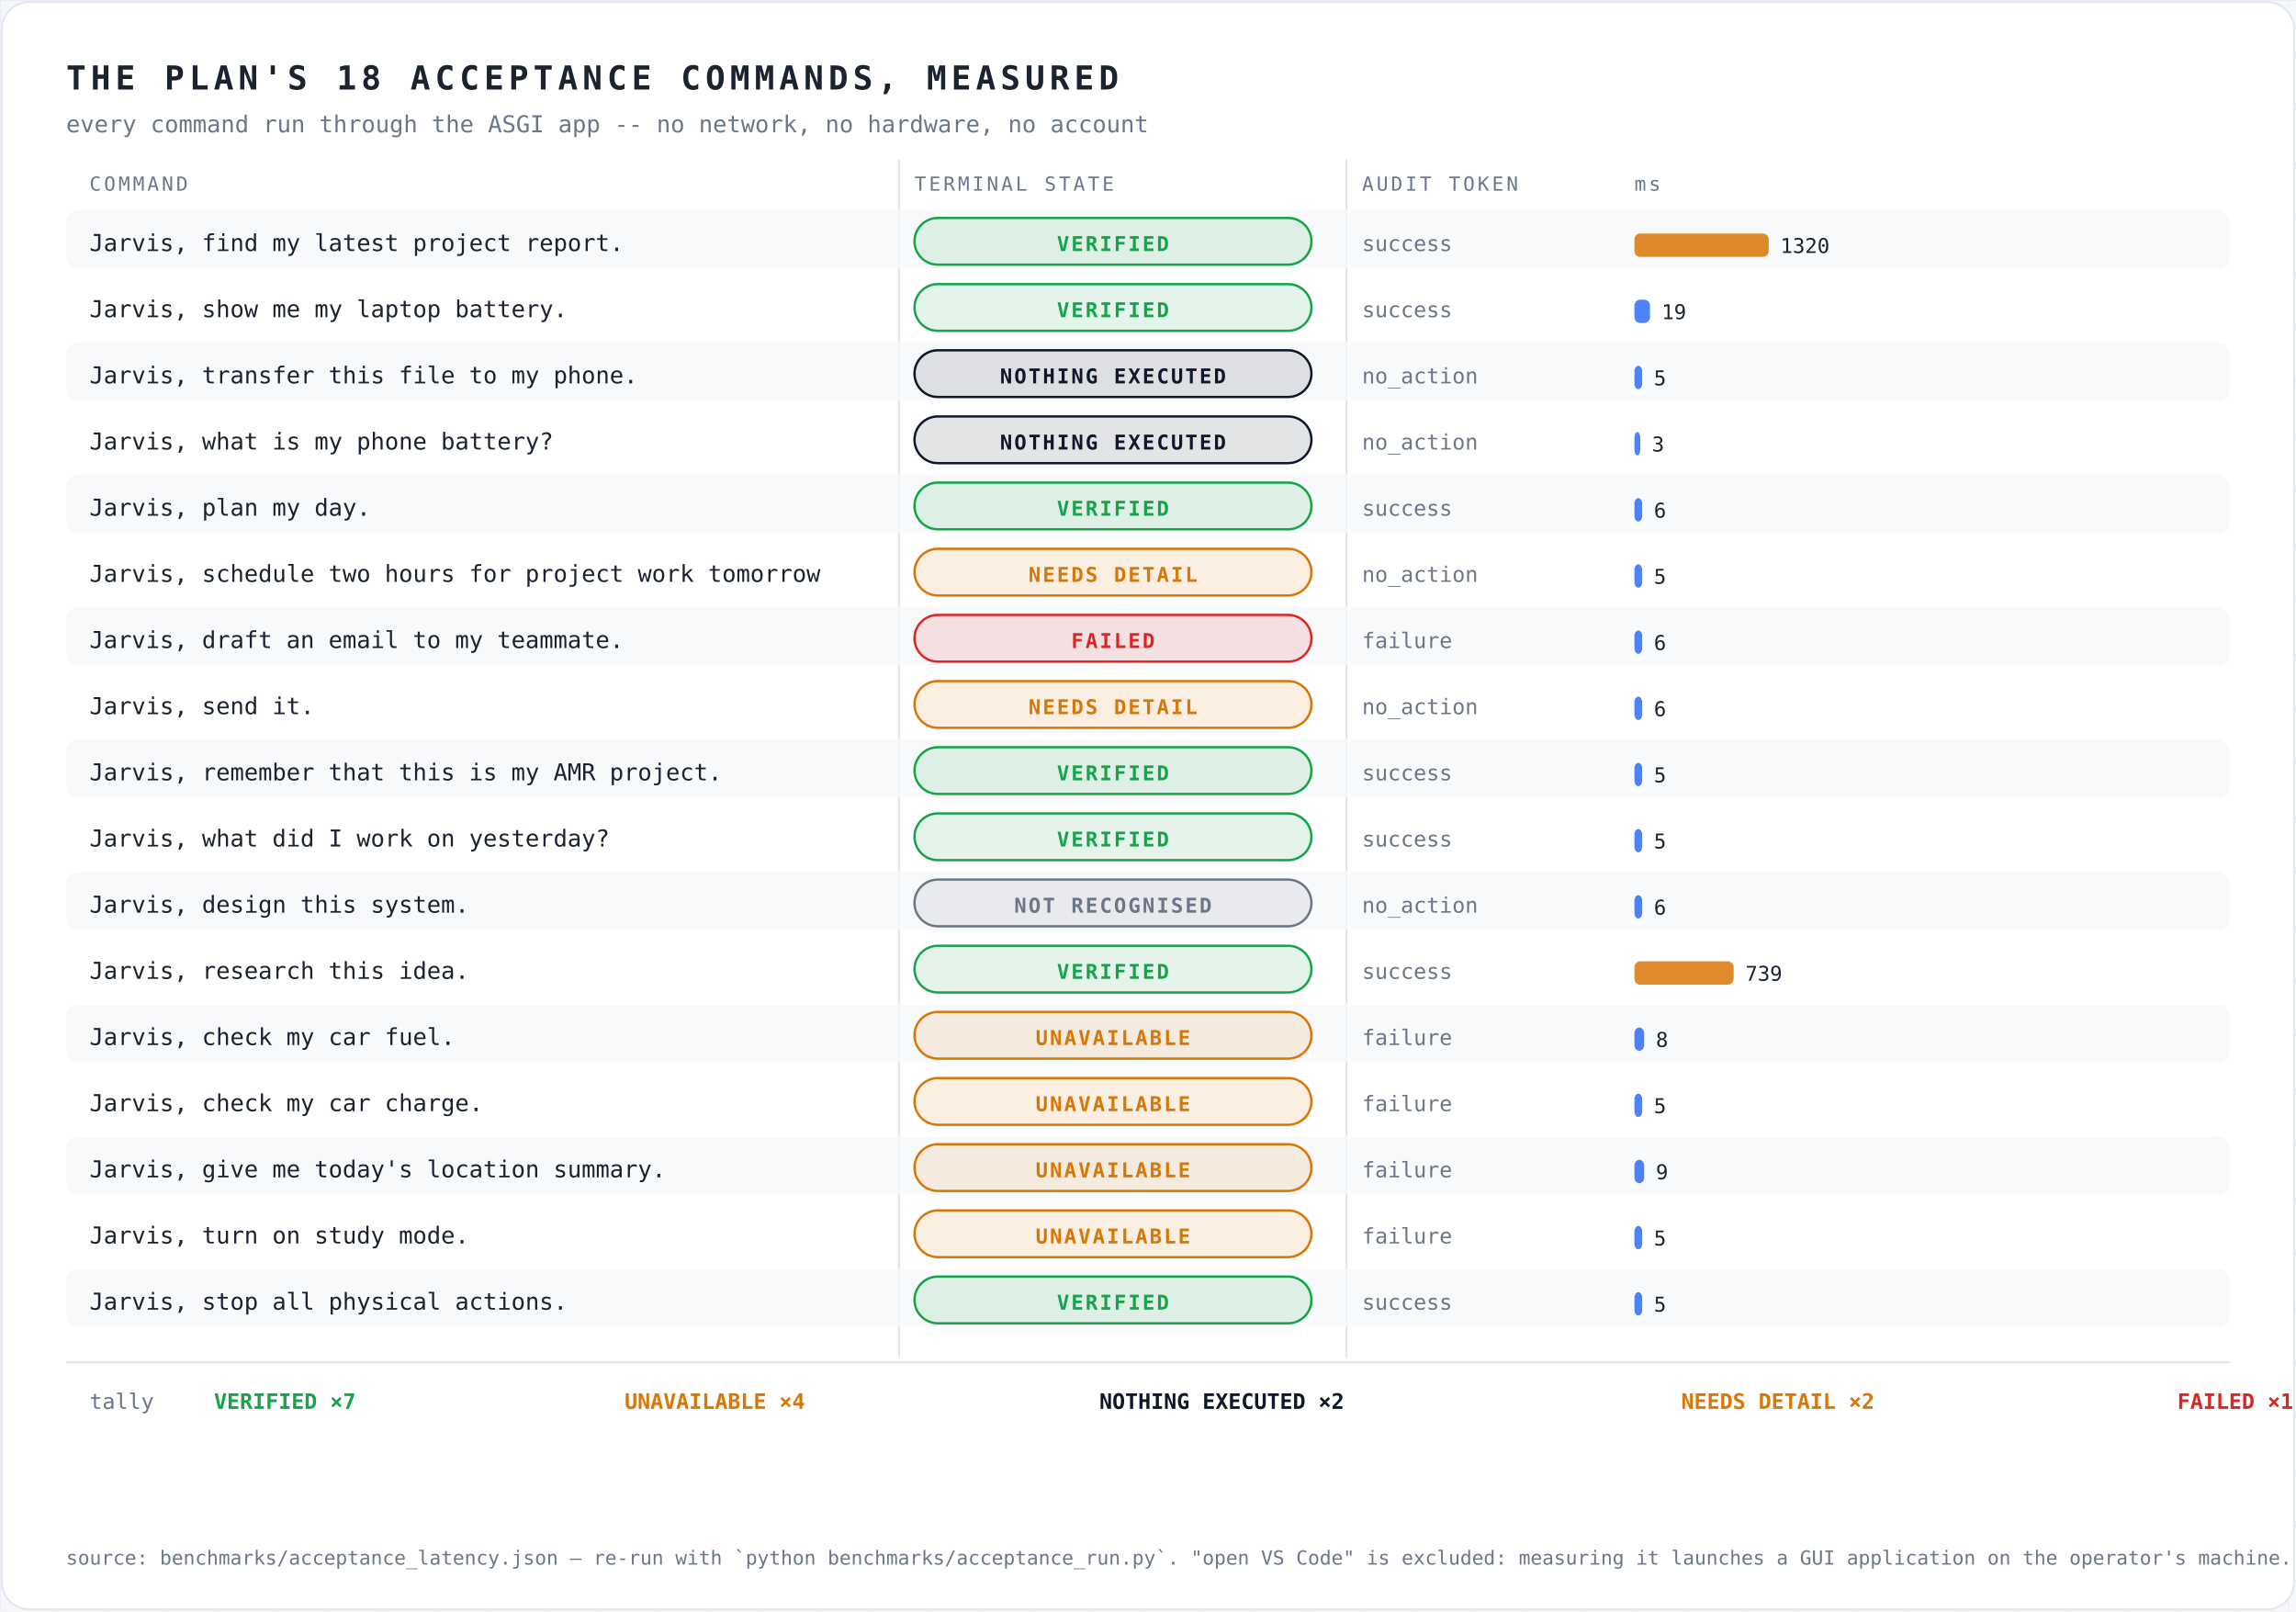
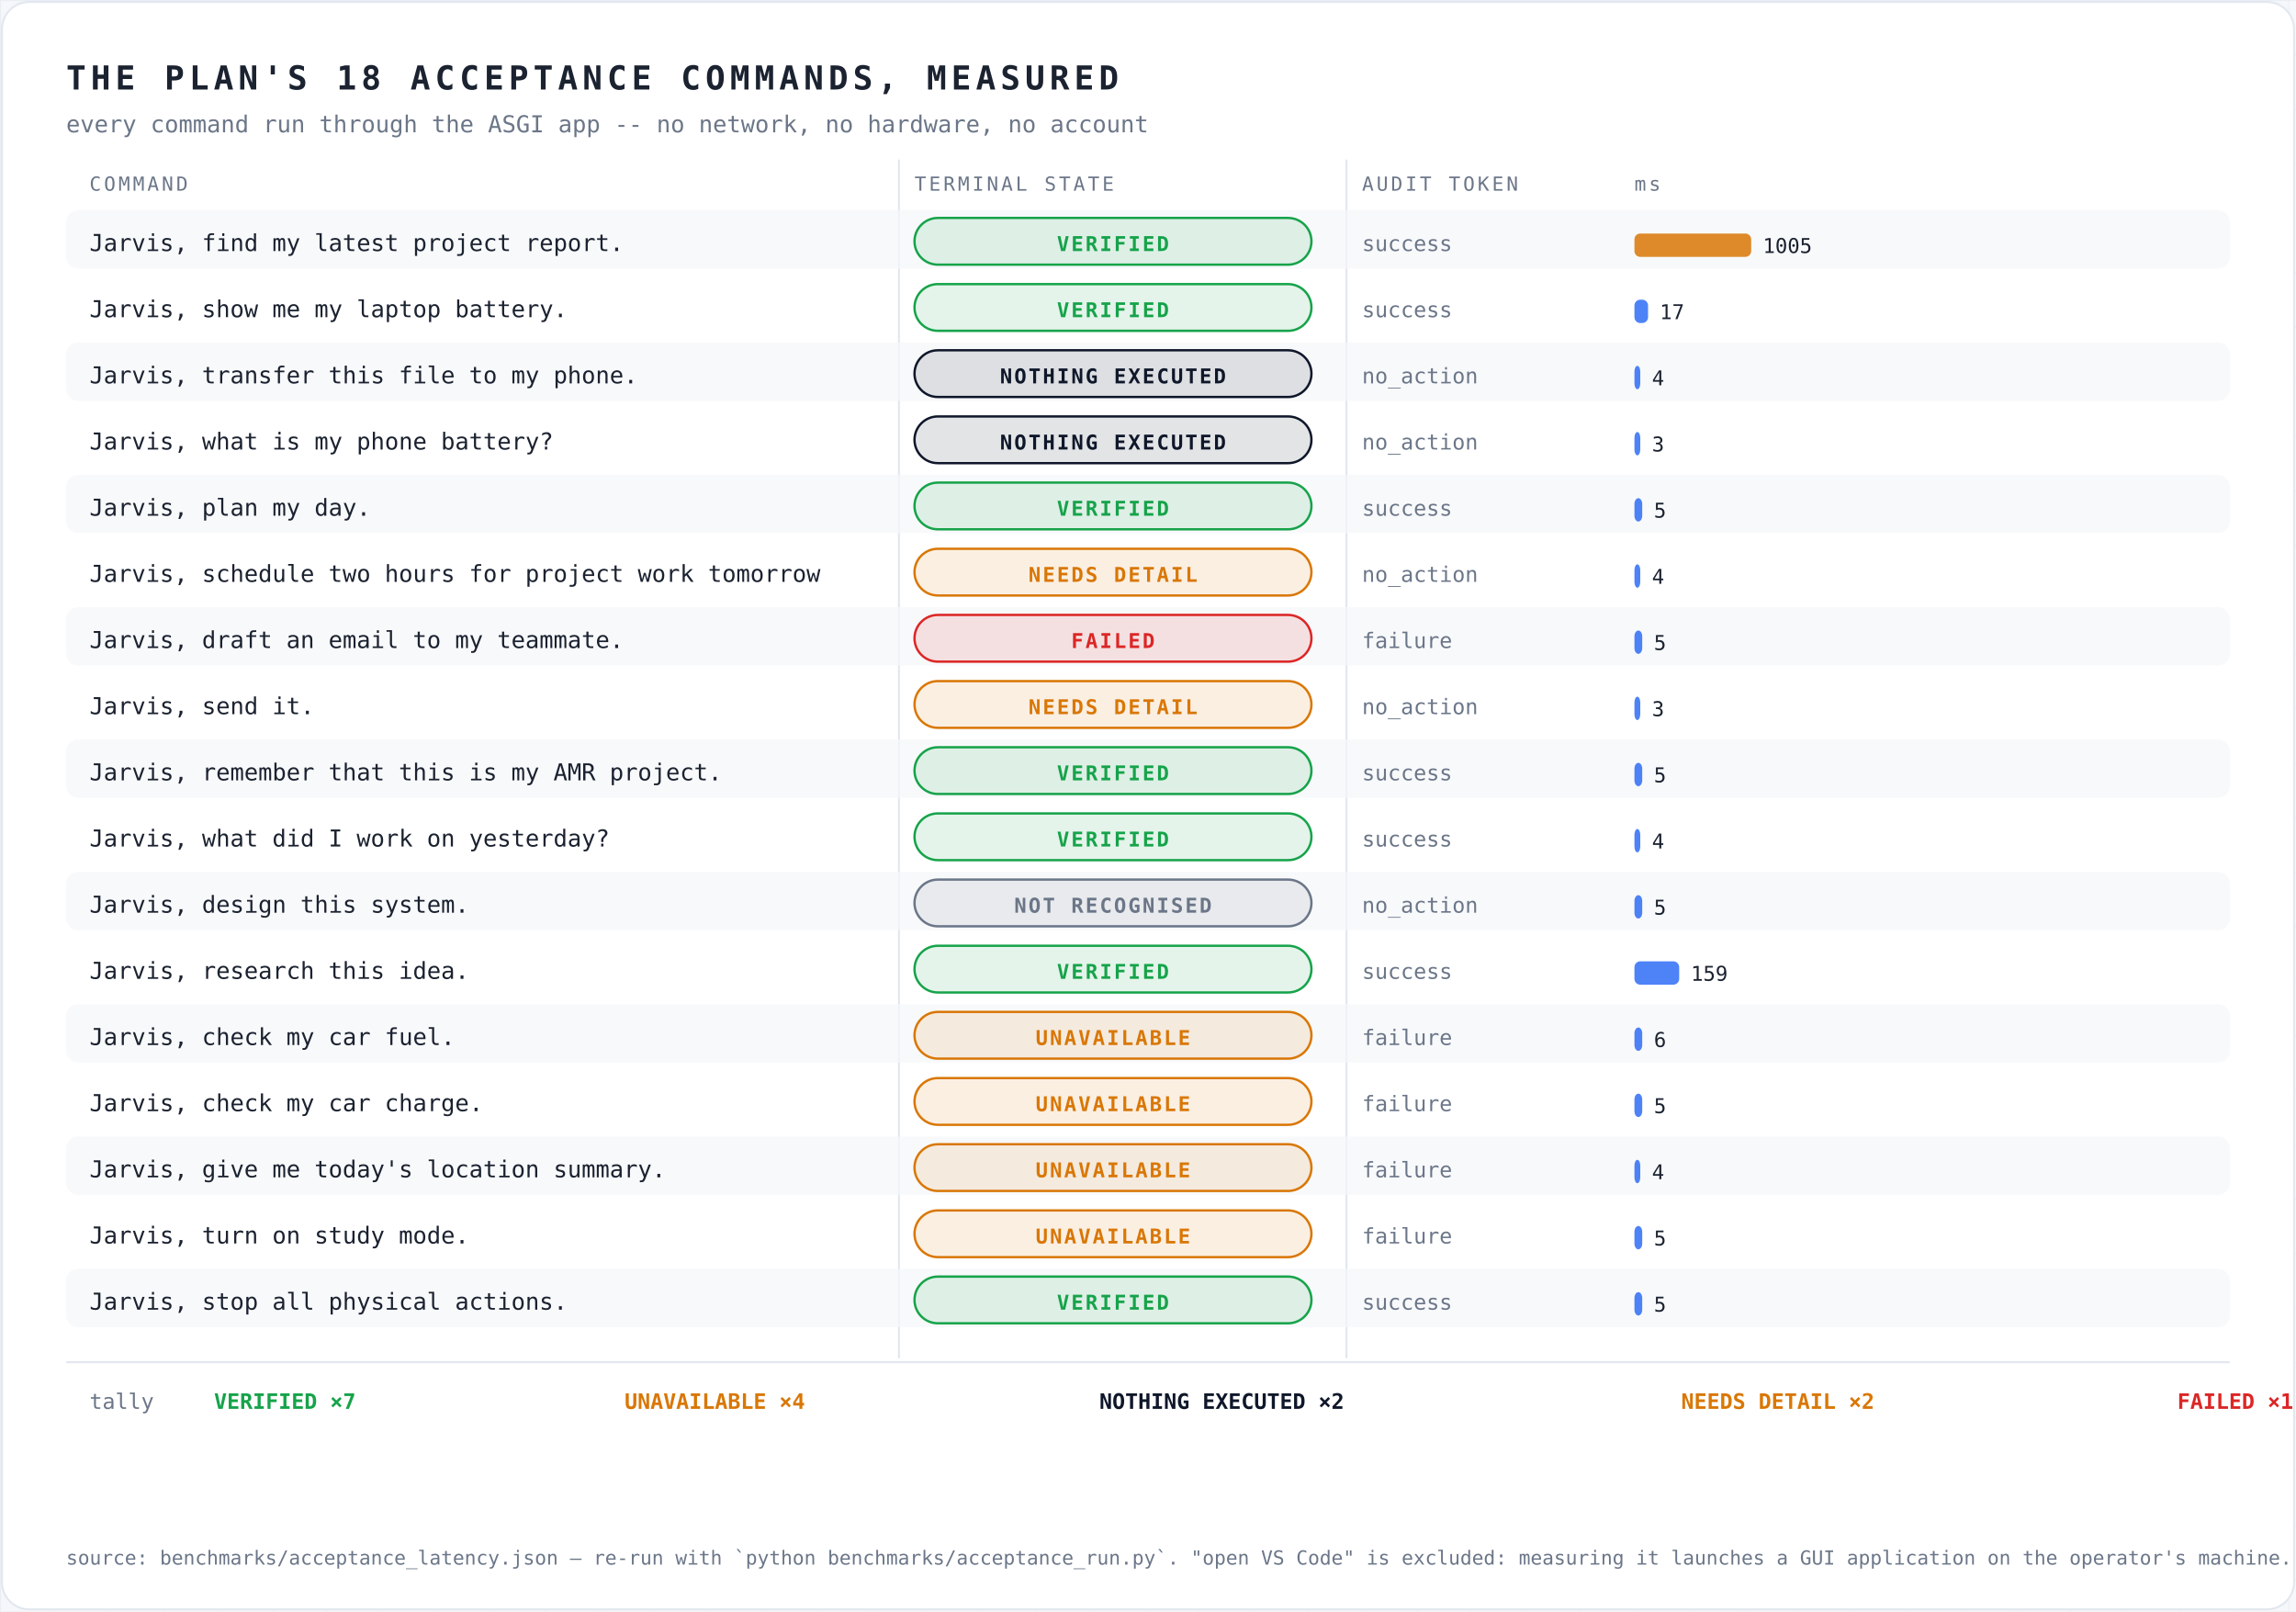
<svg xmlns="http://www.w3.org/2000/svg" width="1180" height="828" viewBox="0 0 1180 828" role="img" aria-label="THE PLAN'S 18 ACCEPTANCE COMMANDS, MEASURED: every command run through the ASGI app -- no network, no hardware, no account">
  <defs>
    <pattern id="grid" width="28" height="28" patternUnits="userSpaceOnUse">
      <path d="M28 0H0v28" fill="none" stroke="#e2e7ef" stroke-width="1" />
    </pattern>
  </defs>
  <rect width="100%" height="100%" fill="#f5f7fa" />
  <rect width="100%" height="100%" fill="url(#grid)" opacity=".55" />
  <rect x="1" y="1" width="1178" height="826" rx="14" fill="#ffffff" stroke="#e2e7ef" />
  <text x="34" y="46" font-family="ui-monospace, 'SF Mono', Menlo, Consolas, monospace" font-size="17" font-weight="700" letter-spacing="2.4" fill="#1b2230">THE PLAN'S 18 ACCEPTANCE COMMANDS, MEASURED</text>
  <text x="34" y="68" font-family="ui-monospace, 'SF Mono', Menlo, Consolas, monospace" font-size="12" fill="#6b7688">every command run through the ASGI app -- no network, no hardware, no account</text>
  <text x="46" y="98" font-family="ui-monospace, 'SF Mono', Menlo, Consolas, monospace" font-size="10" letter-spacing="1.4" fill="#6b7688">COMMAND</text>
  <text x="470" y="98" font-family="ui-monospace, 'SF Mono', Menlo, Consolas, monospace" font-size="10" letter-spacing="1.4" fill="#6b7688">TERMINAL STATE</text>
  <text x="700" y="98" font-family="ui-monospace, 'SF Mono', Menlo, Consolas, monospace" font-size="10" letter-spacing="1.4" fill="#6b7688">AUDIT TOKEN</text>
  <text x="840" y="98" font-family="ui-monospace, 'SF Mono', Menlo, Consolas, monospace" font-size="10" letter-spacing="1.4" fill="#6b7688">ms</text>
  <line x1="462" y1="82" x2="462" y2="698" stroke="#e2e7ef" />
  <line x1="692" y1="82" x2="692" y2="698" stroke="#e2e7ef" />
  <rect x="34" y="108" width="1112" height="30" rx="6" fill="#f5f7fa" opacity=".7" />
  <text x="46" y="129" font-family="ui-monospace, 'SF Mono', Menlo, Consolas, monospace" font-size="12" fill="#1b2230">Jarvis, find my latest project report.</text>
  <rect x="470" y="112" width="204" height="24" rx="12" fill="#16a34a" opacity=".12" />
  <rect x="470" y="112" width="204" height="24" rx="12" fill="none" stroke="#16a34a" stroke-width="1.2" />
  <text x="572.0" y="129" text-anchor="middle" font-family="ui-monospace, 'SF Mono', Menlo, Consolas, monospace" font-size="10.5" font-weight="700" letter-spacing="1" fill="#16a34a">VERIFIED</text>
  <text x="700" y="129" font-family="ui-monospace, 'SF Mono', Menlo, Consolas, monospace" font-size="11" fill="#6b7688">success</text>
-   <rect x="840" y="120" width="69" height="12" rx="3" fill="#d97706" opacity=".85" />
-   <text x="915" y="130" font-family="ui-monospace, 'SF Mono', Menlo, Consolas, monospace" font-size="10.5" fill="#1b2230">1320</text>
+   <rect x="840" y="120" width="60" height="12" rx="3" fill="#d97706" opacity=".85" />
+   <text x="906" y="130" font-family="ui-monospace, 'SF Mono', Menlo, Consolas, monospace" font-size="10.5" fill="#1b2230">1005</text>
  <text x="46" y="163" font-family="ui-monospace, 'SF Mono', Menlo, Consolas, monospace" font-size="12" fill="#1b2230">Jarvis, show me my laptop battery.</text>
  <rect x="470" y="146" width="204" height="24" rx="12" fill="#16a34a" opacity=".12" />
  <rect x="470" y="146" width="204" height="24" rx="12" fill="none" stroke="#16a34a" stroke-width="1.2" />
  <text x="572.0" y="163" text-anchor="middle" font-family="ui-monospace, 'SF Mono', Menlo, Consolas, monospace" font-size="10.5" font-weight="700" letter-spacing="1" fill="#16a34a">VERIFIED</text>
  <text x="700" y="163" font-family="ui-monospace, 'SF Mono', Menlo, Consolas, monospace" font-size="11" fill="#6b7688">success</text>
-   <rect x="840" y="154" width="8" height="12" rx="3" fill="#2f6df6" opacity=".85" />
-   <text x="854" y="164" font-family="ui-monospace, 'SF Mono', Menlo, Consolas, monospace" font-size="10.5" fill="#1b2230">19</text>
+   <rect x="840" y="154" width="7" height="12" rx="3" fill="#2f6df6" opacity=".85" />
+   <text x="853" y="164" font-family="ui-monospace, 'SF Mono', Menlo, Consolas, monospace" font-size="10.5" fill="#1b2230">17</text>
  <rect x="34" y="176" width="1112" height="30" rx="6" fill="#f5f7fa" opacity=".7" />
  <text x="46" y="197" font-family="ui-monospace, 'SF Mono', Menlo, Consolas, monospace" font-size="12" fill="#1b2230">Jarvis, transfer this file to my phone.</text>
  <rect x="470" y="180" width="204" height="24" rx="12" fill="#0f172a" opacity=".12" />
  <rect x="470" y="180" width="204" height="24" rx="12" fill="none" stroke="#0f172a" stroke-width="1.2" />
  <text x="572.0" y="197" text-anchor="middle" font-family="ui-monospace, 'SF Mono', Menlo, Consolas, monospace" font-size="10.5" font-weight="700" letter-spacing="1" fill="#0f172a">NOTHING EXECUTED</text>
  <text x="700" y="197" font-family="ui-monospace, 'SF Mono', Menlo, Consolas, monospace" font-size="11" fill="#6b7688">no_action</text>
-   <rect x="840" y="188" width="4" height="12" rx="3" fill="#2f6df6" opacity=".85" />
-   <text x="850" y="198" font-family="ui-monospace, 'SF Mono', Menlo, Consolas, monospace" font-size="10.5" fill="#1b2230">5</text>
+   <rect x="840" y="188" width="3" height="12" rx="3" fill="#2f6df6" opacity=".85" />
+   <text x="849" y="198" font-family="ui-monospace, 'SF Mono', Menlo, Consolas, monospace" font-size="10.5" fill="#1b2230">4</text>
  <text x="46" y="231" font-family="ui-monospace, 'SF Mono', Menlo, Consolas, monospace" font-size="12" fill="#1b2230">Jarvis, what is my phone battery?</text>
  <rect x="470" y="214" width="204" height="24" rx="12" fill="#0f172a" opacity=".12" />
  <rect x="470" y="214" width="204" height="24" rx="12" fill="none" stroke="#0f172a" stroke-width="1.2" />
  <text x="572.0" y="231" text-anchor="middle" font-family="ui-monospace, 'SF Mono', Menlo, Consolas, monospace" font-size="10.5" font-weight="700" letter-spacing="1" fill="#0f172a">NOTHING EXECUTED</text>
  <text x="700" y="231" font-family="ui-monospace, 'SF Mono', Menlo, Consolas, monospace" font-size="11" fill="#6b7688">no_action</text>
  <rect x="840" y="222" width="3" height="12" rx="3" fill="#2f6df6" opacity=".85" />
  <text x="849" y="232" font-family="ui-monospace, 'SF Mono', Menlo, Consolas, monospace" font-size="10.5" fill="#1b2230">3</text>
  <rect x="34" y="244" width="1112" height="30" rx="6" fill="#f5f7fa" opacity=".7" />
  <text x="46" y="265" font-family="ui-monospace, 'SF Mono', Menlo, Consolas, monospace" font-size="12" fill="#1b2230">Jarvis, plan my day.</text>
  <rect x="470" y="248" width="204" height="24" rx="12" fill="#16a34a" opacity=".12" />
  <rect x="470" y="248" width="204" height="24" rx="12" fill="none" stroke="#16a34a" stroke-width="1.2" />
  <text x="572.0" y="265" text-anchor="middle" font-family="ui-monospace, 'SF Mono', Menlo, Consolas, monospace" font-size="10.5" font-weight="700" letter-spacing="1" fill="#16a34a">VERIFIED</text>
  <text x="700" y="265" font-family="ui-monospace, 'SF Mono', Menlo, Consolas, monospace" font-size="11" fill="#6b7688">success</text>
  <rect x="840" y="256" width="4" height="12" rx="3" fill="#2f6df6" opacity=".85" />
-   <text x="850" y="266" font-family="ui-monospace, 'SF Mono', Menlo, Consolas, monospace" font-size="10.5" fill="#1b2230">6</text>
+   <text x="850" y="266" font-family="ui-monospace, 'SF Mono', Menlo, Consolas, monospace" font-size="10.5" fill="#1b2230">5</text>
  <text x="46" y="299" font-family="ui-monospace, 'SF Mono', Menlo, Consolas, monospace" font-size="12" fill="#1b2230">Jarvis, schedule two hours for project work tomorrow</text>
  <rect x="470" y="282" width="204" height="24" rx="12" fill="#d97706" opacity=".12" />
  <rect x="470" y="282" width="204" height="24" rx="12" fill="none" stroke="#d97706" stroke-width="1.2" />
  <text x="572.0" y="299" text-anchor="middle" font-family="ui-monospace, 'SF Mono', Menlo, Consolas, monospace" font-size="10.5" font-weight="700" letter-spacing="1" fill="#d97706">NEEDS DETAIL</text>
  <text x="700" y="299" font-family="ui-monospace, 'SF Mono', Menlo, Consolas, monospace" font-size="11" fill="#6b7688">no_action</text>
-   <rect x="840" y="290" width="4" height="12" rx="3" fill="#2f6df6" opacity=".85" />
-   <text x="850" y="300" font-family="ui-monospace, 'SF Mono', Menlo, Consolas, monospace" font-size="10.5" fill="#1b2230">5</text>
+   <rect x="840" y="290" width="3" height="12" rx="3" fill="#2f6df6" opacity=".85" />
+   <text x="849" y="300" font-family="ui-monospace, 'SF Mono', Menlo, Consolas, monospace" font-size="10.5" fill="#1b2230">4</text>
  <rect x="34" y="312" width="1112" height="30" rx="6" fill="#f5f7fa" opacity=".7" />
  <text x="46" y="333" font-family="ui-monospace, 'SF Mono', Menlo, Consolas, monospace" font-size="12" fill="#1b2230">Jarvis, draft an email to my teammate.</text>
  <rect x="470" y="316" width="204" height="24" rx="12" fill="#dc2626" opacity=".12" />
  <rect x="470" y="316" width="204" height="24" rx="12" fill="none" stroke="#dc2626" stroke-width="1.2" />
  <text x="572.0" y="333" text-anchor="middle" font-family="ui-monospace, 'SF Mono', Menlo, Consolas, monospace" font-size="10.5" font-weight="700" letter-spacing="1" fill="#dc2626">FAILED</text>
  <text x="700" y="333" font-family="ui-monospace, 'SF Mono', Menlo, Consolas, monospace" font-size="11" fill="#6b7688">failure</text>
  <rect x="840" y="324" width="4" height="12" rx="3" fill="#2f6df6" opacity=".85" />
-   <text x="850" y="334" font-family="ui-monospace, 'SF Mono', Menlo, Consolas, monospace" font-size="10.5" fill="#1b2230">6</text>
+   <text x="850" y="334" font-family="ui-monospace, 'SF Mono', Menlo, Consolas, monospace" font-size="10.5" fill="#1b2230">5</text>
  <text x="46" y="367" font-family="ui-monospace, 'SF Mono', Menlo, Consolas, monospace" font-size="12" fill="#1b2230">Jarvis, send it.</text>
  <rect x="470" y="350" width="204" height="24" rx="12" fill="#d97706" opacity=".12" />
  <rect x="470" y="350" width="204" height="24" rx="12" fill="none" stroke="#d97706" stroke-width="1.2" />
  <text x="572.0" y="367" text-anchor="middle" font-family="ui-monospace, 'SF Mono', Menlo, Consolas, monospace" font-size="10.5" font-weight="700" letter-spacing="1" fill="#d97706">NEEDS DETAIL</text>
  <text x="700" y="367" font-family="ui-monospace, 'SF Mono', Menlo, Consolas, monospace" font-size="11" fill="#6b7688">no_action</text>
-   <rect x="840" y="358" width="4" height="12" rx="3" fill="#2f6df6" opacity=".85" />
-   <text x="850" y="368" font-family="ui-monospace, 'SF Mono', Menlo, Consolas, monospace" font-size="10.5" fill="#1b2230">6</text>
+   <rect x="840" y="358" width="3" height="12" rx="3" fill="#2f6df6" opacity=".85" />
+   <text x="849" y="368" font-family="ui-monospace, 'SF Mono', Menlo, Consolas, monospace" font-size="10.5" fill="#1b2230">3</text>
  <rect x="34" y="380" width="1112" height="30" rx="6" fill="#f5f7fa" opacity=".7" />
  <text x="46" y="401" font-family="ui-monospace, 'SF Mono', Menlo, Consolas, monospace" font-size="12" fill="#1b2230">Jarvis, remember that this is my AMR project.</text>
  <rect x="470" y="384" width="204" height="24" rx="12" fill="#16a34a" opacity=".12" />
  <rect x="470" y="384" width="204" height="24" rx="12" fill="none" stroke="#16a34a" stroke-width="1.2" />
  <text x="572.0" y="401" text-anchor="middle" font-family="ui-monospace, 'SF Mono', Menlo, Consolas, monospace" font-size="10.5" font-weight="700" letter-spacing="1" fill="#16a34a">VERIFIED</text>
  <text x="700" y="401" font-family="ui-monospace, 'SF Mono', Menlo, Consolas, monospace" font-size="11" fill="#6b7688">success</text>
  <rect x="840" y="392" width="4" height="12" rx="3" fill="#2f6df6" opacity=".85" />
  <text x="850" y="402" font-family="ui-monospace, 'SF Mono', Menlo, Consolas, monospace" font-size="10.5" fill="#1b2230">5</text>
  <text x="46" y="435" font-family="ui-monospace, 'SF Mono', Menlo, Consolas, monospace" font-size="12" fill="#1b2230">Jarvis, what did I work on yesterday?</text>
  <rect x="470" y="418" width="204" height="24" rx="12" fill="#16a34a" opacity=".12" />
  <rect x="470" y="418" width="204" height="24" rx="12" fill="none" stroke="#16a34a" stroke-width="1.2" />
  <text x="572.0" y="435" text-anchor="middle" font-family="ui-monospace, 'SF Mono', Menlo, Consolas, monospace" font-size="10.5" font-weight="700" letter-spacing="1" fill="#16a34a">VERIFIED</text>
  <text x="700" y="435" font-family="ui-monospace, 'SF Mono', Menlo, Consolas, monospace" font-size="11" fill="#6b7688">success</text>
-   <rect x="840" y="426" width="4" height="12" rx="3" fill="#2f6df6" opacity=".85" />
-   <text x="850" y="436" font-family="ui-monospace, 'SF Mono', Menlo, Consolas, monospace" font-size="10.5" fill="#1b2230">5</text>
+   <rect x="840" y="426" width="3" height="12" rx="3" fill="#2f6df6" opacity=".85" />
+   <text x="849" y="436" font-family="ui-monospace, 'SF Mono', Menlo, Consolas, monospace" font-size="10.5" fill="#1b2230">4</text>
  <rect x="34" y="448" width="1112" height="30" rx="6" fill="#f5f7fa" opacity=".7" />
  <text x="46" y="469" font-family="ui-monospace, 'SF Mono', Menlo, Consolas, monospace" font-size="12" fill="#1b2230">Jarvis, design this system.</text>
  <rect x="470" y="452" width="204" height="24" rx="12" fill="#6b7688" opacity=".12" />
  <rect x="470" y="452" width="204" height="24" rx="12" fill="none" stroke="#6b7688" stroke-width="1.2" />
  <text x="572.0" y="469" text-anchor="middle" font-family="ui-monospace, 'SF Mono', Menlo, Consolas, monospace" font-size="10.5" font-weight="700" letter-spacing="1" fill="#6b7688">NOT RECOGNISED</text>
  <text x="700" y="469" font-family="ui-monospace, 'SF Mono', Menlo, Consolas, monospace" font-size="11" fill="#6b7688">no_action</text>
  <rect x="840" y="460" width="4" height="12" rx="3" fill="#2f6df6" opacity=".85" />
-   <text x="850" y="470" font-family="ui-monospace, 'SF Mono', Menlo, Consolas, monospace" font-size="10.5" fill="#1b2230">6</text>
+   <text x="850" y="470" font-family="ui-monospace, 'SF Mono', Menlo, Consolas, monospace" font-size="10.5" fill="#1b2230">5</text>
  <text x="46" y="503" font-family="ui-monospace, 'SF Mono', Menlo, Consolas, monospace" font-size="12" fill="#1b2230">Jarvis, research this idea.</text>
  <rect x="470" y="486" width="204" height="24" rx="12" fill="#16a34a" opacity=".12" />
  <rect x="470" y="486" width="204" height="24" rx="12" fill="none" stroke="#16a34a" stroke-width="1.2" />
  <text x="572.0" y="503" text-anchor="middle" font-family="ui-monospace, 'SF Mono', Menlo, Consolas, monospace" font-size="10.5" font-weight="700" letter-spacing="1" fill="#16a34a">VERIFIED</text>
  <text x="700" y="503" font-family="ui-monospace, 'SF Mono', Menlo, Consolas, monospace" font-size="11" fill="#6b7688">success</text>
-   <rect x="840" y="494" width="51" height="12" rx="3" fill="#d97706" opacity=".85" />
-   <text x="897" y="504" font-family="ui-monospace, 'SF Mono', Menlo, Consolas, monospace" font-size="10.5" fill="#1b2230">739</text>
+   <rect x="840" y="494" width="23" height="12" rx="3" fill="#2f6df6" opacity=".85" />
+   <text x="869" y="504" font-family="ui-monospace, 'SF Mono', Menlo, Consolas, monospace" font-size="10.5" fill="#1b2230">159</text>
  <rect x="34" y="516" width="1112" height="30" rx="6" fill="#f5f7fa" opacity=".7" />
  <text x="46" y="537" font-family="ui-monospace, 'SF Mono', Menlo, Consolas, monospace" font-size="12" fill="#1b2230">Jarvis, check my car fuel.</text>
  <rect x="470" y="520" width="204" height="24" rx="12" fill="#d97706" opacity=".12" />
  <rect x="470" y="520" width="204" height="24" rx="12" fill="none" stroke="#d97706" stroke-width="1.2" />
  <text x="572.0" y="537" text-anchor="middle" font-family="ui-monospace, 'SF Mono', Menlo, Consolas, monospace" font-size="10.5" font-weight="700" letter-spacing="1" fill="#d97706">UNAVAILABLE</text>
  <text x="700" y="537" font-family="ui-monospace, 'SF Mono', Menlo, Consolas, monospace" font-size="11" fill="#6b7688">failure</text>
-   <rect x="840" y="528" width="5" height="12" rx="3" fill="#2f6df6" opacity=".85" />
-   <text x="851" y="538" font-family="ui-monospace, 'SF Mono', Menlo, Consolas, monospace" font-size="10.5" fill="#1b2230">8</text>
+   <rect x="840" y="528" width="4" height="12" rx="3" fill="#2f6df6" opacity=".85" />
+   <text x="850" y="538" font-family="ui-monospace, 'SF Mono', Menlo, Consolas, monospace" font-size="10.5" fill="#1b2230">6</text>
  <text x="46" y="571" font-family="ui-monospace, 'SF Mono', Menlo, Consolas, monospace" font-size="12" fill="#1b2230">Jarvis, check my car charge.</text>
  <rect x="470" y="554" width="204" height="24" rx="12" fill="#d97706" opacity=".12" />
  <rect x="470" y="554" width="204" height="24" rx="12" fill="none" stroke="#d97706" stroke-width="1.2" />
  <text x="572.0" y="571" text-anchor="middle" font-family="ui-monospace, 'SF Mono', Menlo, Consolas, monospace" font-size="10.5" font-weight="700" letter-spacing="1" fill="#d97706">UNAVAILABLE</text>
  <text x="700" y="571" font-family="ui-monospace, 'SF Mono', Menlo, Consolas, monospace" font-size="11" fill="#6b7688">failure</text>
  <rect x="840" y="562" width="4" height="12" rx="3" fill="#2f6df6" opacity=".85" />
  <text x="850" y="572" font-family="ui-monospace, 'SF Mono', Menlo, Consolas, monospace" font-size="10.5" fill="#1b2230">5</text>
  <rect x="34" y="584" width="1112" height="30" rx="6" fill="#f5f7fa" opacity=".7" />
  <text x="46" y="605" font-family="ui-monospace, 'SF Mono', Menlo, Consolas, monospace" font-size="12" fill="#1b2230">Jarvis, give me today's location summary.</text>
  <rect x="470" y="588" width="204" height="24" rx="12" fill="#d97706" opacity=".12" />
  <rect x="470" y="588" width="204" height="24" rx="12" fill="none" stroke="#d97706" stroke-width="1.2" />
  <text x="572.0" y="605" text-anchor="middle" font-family="ui-monospace, 'SF Mono', Menlo, Consolas, monospace" font-size="10.5" font-weight="700" letter-spacing="1" fill="#d97706">UNAVAILABLE</text>
  <text x="700" y="605" font-family="ui-monospace, 'SF Mono', Menlo, Consolas, monospace" font-size="11" fill="#6b7688">failure</text>
-   <rect x="840" y="596" width="5" height="12" rx="3" fill="#2f6df6" opacity=".85" />
-   <text x="851" y="606" font-family="ui-monospace, 'SF Mono', Menlo, Consolas, monospace" font-size="10.5" fill="#1b2230">9</text>
+   <rect x="840" y="596" width="3" height="12" rx="3" fill="#2f6df6" opacity=".85" />
+   <text x="849" y="606" font-family="ui-monospace, 'SF Mono', Menlo, Consolas, monospace" font-size="10.5" fill="#1b2230">4</text>
  <text x="46" y="639" font-family="ui-monospace, 'SF Mono', Menlo, Consolas, monospace" font-size="12" fill="#1b2230">Jarvis, turn on study mode.</text>
  <rect x="470" y="622" width="204" height="24" rx="12" fill="#d97706" opacity=".12" />
  <rect x="470" y="622" width="204" height="24" rx="12" fill="none" stroke="#d97706" stroke-width="1.2" />
  <text x="572.0" y="639" text-anchor="middle" font-family="ui-monospace, 'SF Mono', Menlo, Consolas, monospace" font-size="10.5" font-weight="700" letter-spacing="1" fill="#d97706">UNAVAILABLE</text>
  <text x="700" y="639" font-family="ui-monospace, 'SF Mono', Menlo, Consolas, monospace" font-size="11" fill="#6b7688">failure</text>
  <rect x="840" y="630" width="4" height="12" rx="3" fill="#2f6df6" opacity=".85" />
  <text x="850" y="640" font-family="ui-monospace, 'SF Mono', Menlo, Consolas, monospace" font-size="10.5" fill="#1b2230">5</text>
  <rect x="34" y="652" width="1112" height="30" rx="6" fill="#f5f7fa" opacity=".7" />
  <text x="46" y="673" font-family="ui-monospace, 'SF Mono', Menlo, Consolas, monospace" font-size="12" fill="#1b2230">Jarvis, stop all physical actions.</text>
  <rect x="470" y="656" width="204" height="24" rx="12" fill="#16a34a" opacity=".12" />
  <rect x="470" y="656" width="204" height="24" rx="12" fill="none" stroke="#16a34a" stroke-width="1.2" />
  <text x="572.0" y="673" text-anchor="middle" font-family="ui-monospace, 'SF Mono', Menlo, Consolas, monospace" font-size="10.5" font-weight="700" letter-spacing="1" fill="#16a34a">VERIFIED</text>
  <text x="700" y="673" font-family="ui-monospace, 'SF Mono', Menlo, Consolas, monospace" font-size="11" fill="#6b7688">success</text>
  <rect x="840" y="664" width="4" height="12" rx="3" fill="#2f6df6" opacity=".85" />
  <text x="850" y="674" font-family="ui-monospace, 'SF Mono', Menlo, Consolas, monospace" font-size="10.5" fill="#1b2230">5</text>
  <line x1="34" y1="700" x2="1146" y2="700" stroke="#e2e7ef" />
  <text x="46" y="724" font-family="ui-monospace, 'SF Mono', Menlo, Consolas, monospace" font-size="11" fill="#6b7688">tally</text>
  <text x="110" y="724" font-family="ui-monospace, 'SF Mono', Menlo, Consolas, monospace" font-size="11" font-weight="700" fill="#16a34a">VERIFIED ×7</text>
  <text x="321" y="724" font-family="ui-monospace, 'SF Mono', Menlo, Consolas, monospace" font-size="11" font-weight="700" fill="#d97706">UNAVAILABLE ×4</text>
  <text x="565" y="724" font-family="ui-monospace, 'SF Mono', Menlo, Consolas, monospace" font-size="11" font-weight="700" fill="#0f172a">NOTHING EXECUTED ×2</text>
  <text x="864" y="724" font-family="ui-monospace, 'SF Mono', Menlo, Consolas, monospace" font-size="11" font-weight="700" fill="#d97706">NEEDS DETAIL ×2</text>
  <text x="1119" y="724" font-family="ui-monospace, 'SF Mono', Menlo, Consolas, monospace" font-size="11" font-weight="700" fill="#dc2626">FAILED ×1</text>
  <text x="1308" y="724" font-family="ui-monospace, 'SF Mono', Menlo, Consolas, monospace" font-size="11" font-weight="700" fill="#6b7688">NOT RECOGNISED ×1</text>
  <text x="34" y="804" font-family="ui-monospace, 'SF Mono', Menlo, Consolas, monospace" font-size="10" fill="#6b7688">source: benchmarks/acceptance_latency.json — re-run with `python benchmarks/acceptance_run.py`. "open VS Code" is excluded: measuring it launches a GUI application on the operator's machine.</text>
</svg>
